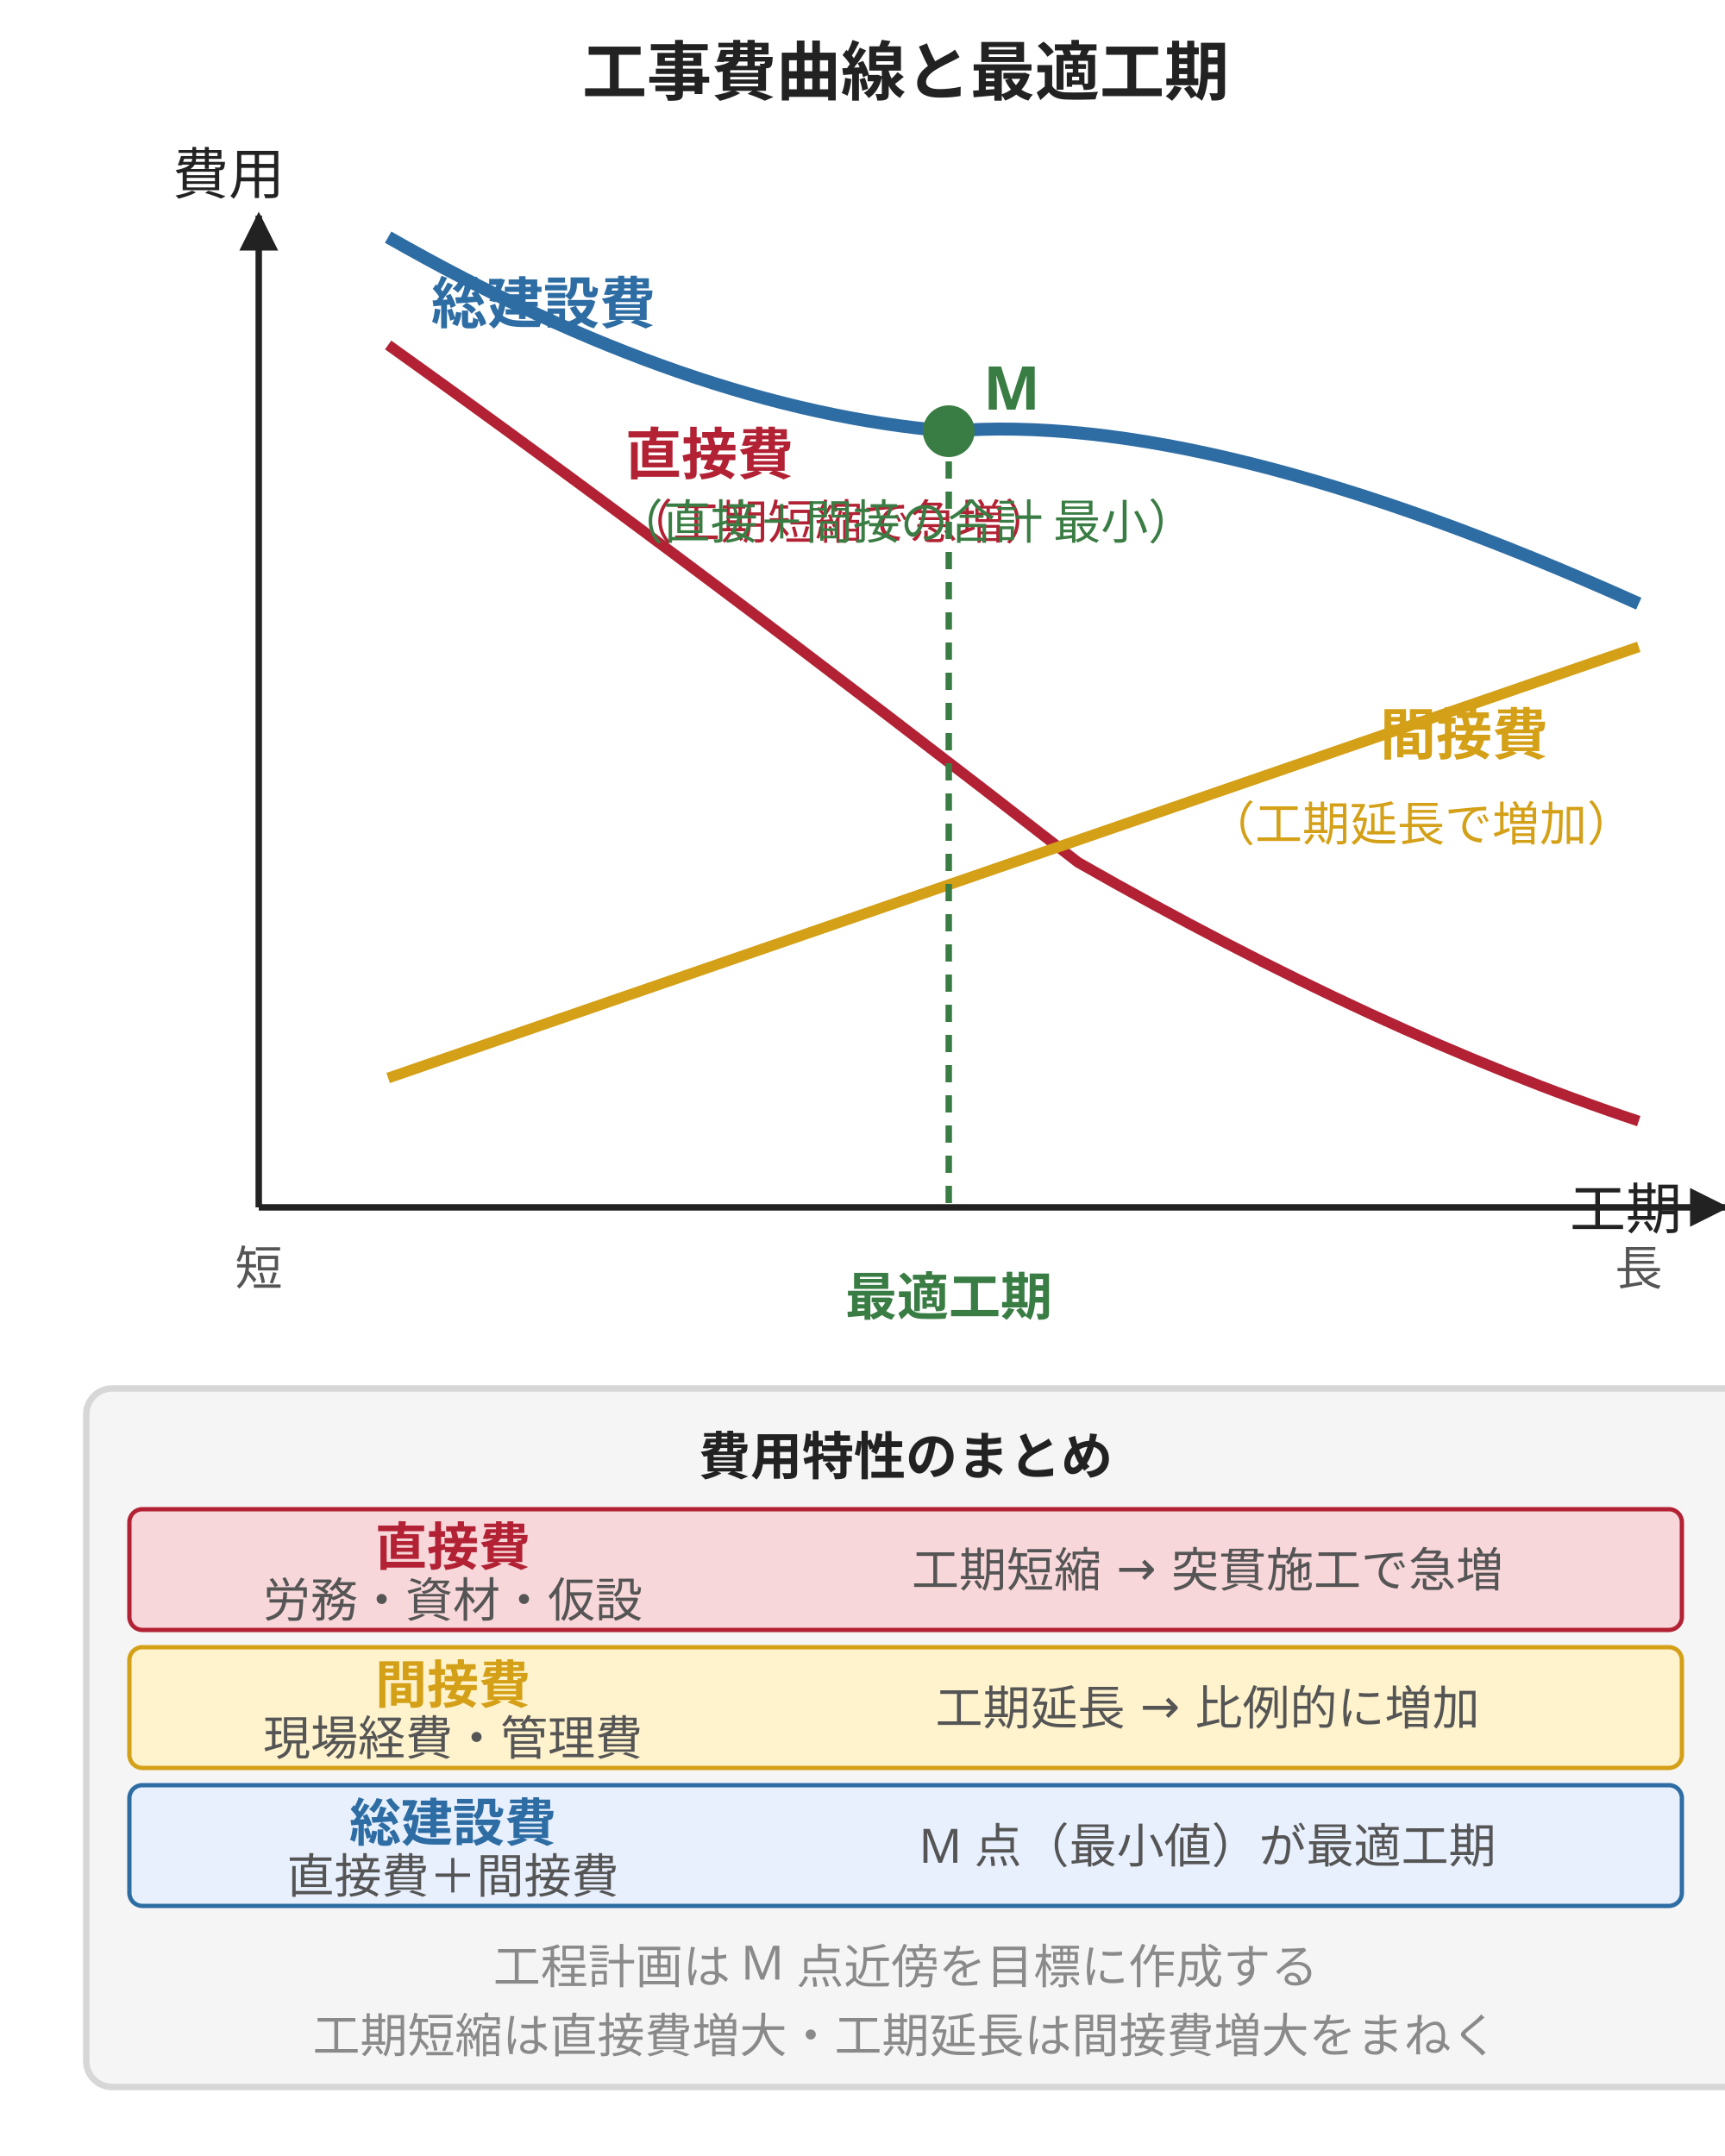
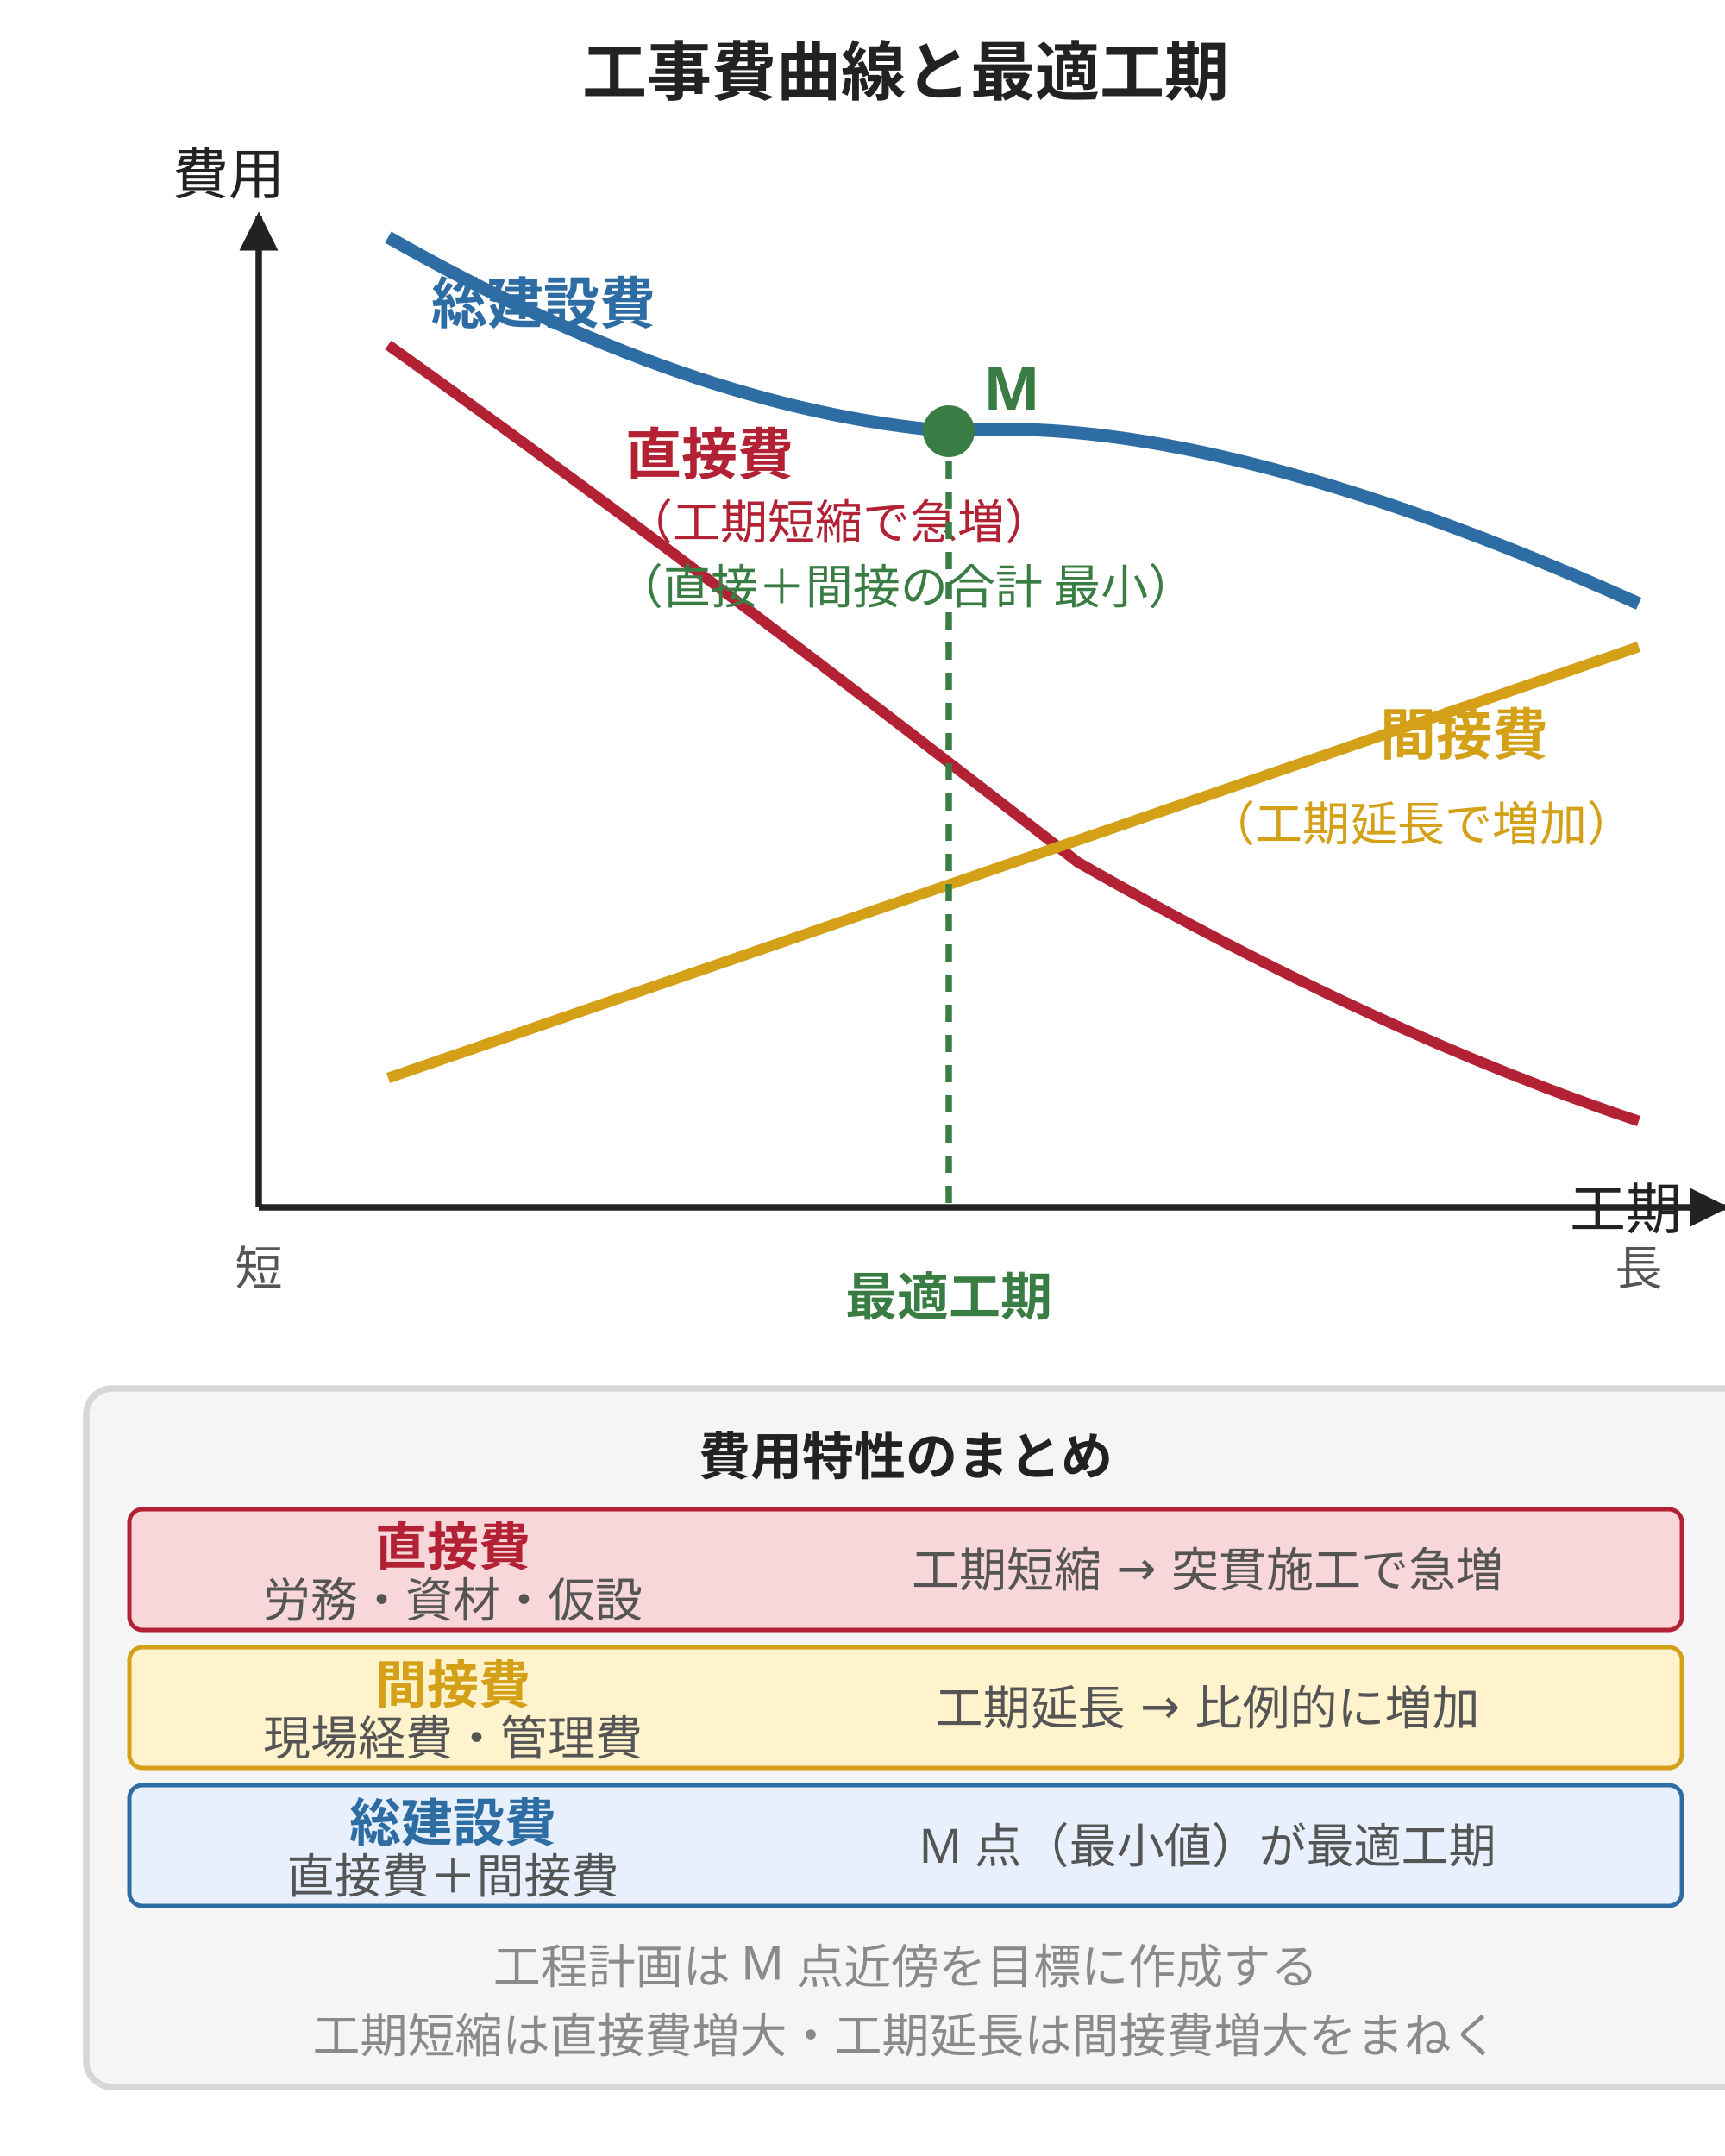
<svg xmlns="http://www.w3.org/2000/svg" viewBox="0 0 400 500" style="max-width:400px;width:100%" role="img" aria-label="工事費曲線：直接費・間接費・総建設費と最適工期">
  <defs>
    <marker id="axArr" viewBox="0 0 10 10" refX="9" refY="5" markerWidth="6" markerHeight="6" orient="auto">
      <path d="M0,0 L10,5 L0,10 z" fill="#222" />
    </marker>
  </defs>
  <text x="210" y="22" text-anchor="middle" font-family="sans-serif" font-size="15" font-weight="bold" fill="#222">工事費曲線と最適工期</text>
  <line x1="60" y1="280" x2="400" y2="280" stroke="#222" stroke-width="1.5" marker-end="url(#axArr)" />
  <line x1="60" y1="280" x2="60" y2="50" stroke="#222" stroke-width="1.5" marker-end="url(#axArr)" />
  <text x="390" y="285" text-anchor="end" font-family="sans-serif" font-size="13" fill="#222">工期</text>
  <text x="40" y="45" font-family="sans-serif" font-size="13" fill="#222">費用</text>
  <text x="60" y="298" text-anchor="middle" font-family="sans-serif" font-size="11" fill="#555">短</text>
  <text x="380" y="298" text-anchor="middle" font-family="sans-serif" font-size="11" fill="#555">長</text>
  <path d="M 90 80 Q 160 130 250 200 Q 320 240 380 260" fill="none" stroke="#b22234" stroke-width="2.5" />
  <text x="145" y="110" font-family="sans-serif" font-size="13" font-weight="bold" fill="#b22234">直接費</text>
  <text x="145" y="125" font-family="sans-serif" font-size="11" fill="#b22234">（工期短縮で急増）</text>
  <line x1="90" y1="250" x2="380" y2="150" stroke="#d4a017" stroke-width="2.5" />
  <text x="320" y="175" font-family="sans-serif" font-size="13" font-weight="bold" fill="#d4a017">間接費</text>
  <text x="280" y="195" font-family="sans-serif" font-size="11" fill="#d4a017">（工期延長で増加）</text>
  <path d="M 90 55 Q 160 95 220 100 Q 280 95 380 140" fill="none" stroke="#2e6da4" stroke-width="3" />
  <text x="100" y="75" font-family="sans-serif" font-size="13" font-weight="bold" fill="#2e6da4">総建設費</text>
  <circle cx="220" cy="100" r="6" fill="#3a7d44" />
  <text x="228" y="95" font-family="sans-serif" font-size="14" font-weight="bold" fill="#3a7d44">M</text>
  <line x1="220" y1="100" x2="220" y2="280" stroke="#3a7d44" stroke-width="1.5" stroke-dasharray="4 3" />
  <text x="220" y="305" text-anchor="middle" font-family="sans-serif" font-size="12" font-weight="bold" fill="#3a7d44">最適工期</text>
-   <text x="210" y="125" text-anchor="middle" font-family="sans-serif" font-size="11" fill="#3a7d44">（直接＋間接の合計 最小）</text>
+   <text x="210" y="140" text-anchor="middle" font-family="sans-serif" font-size="11" fill="#3a7d44">（直接＋間接の合計 最小）</text>
  <rect x="20" y="322" width="400" height="162" rx="6" fill="#f5f5f5" stroke="#d7d7d7" stroke-width="1.5" />
  <text x="210" y="342" text-anchor="middle" font-family="sans-serif" font-size="12" font-weight="bold" fill="#222">費用特性のまとめ</text>
  <rect x="30" y="350" width="360" height="28" rx="3" fill="#f8d7da" stroke="#b22234" stroke-width="1" />
  <text x="105" y="363" text-anchor="middle" font-family="sans-serif" font-size="12" font-weight="bold" fill="#b22234">直接費</text>
  <text x="105" y="375" text-anchor="middle" font-family="sans-serif" font-size="11" fill="#555">労務・資材・仮設</text>
  <text x="280" y="368" text-anchor="middle" font-family="sans-serif" font-size="11" fill="#555">工期短縮 → 突貫施工で急増</text>
  <rect x="30" y="382" width="360" height="28" rx="3" fill="#fff3cd" stroke="#d4a017" stroke-width="1" />
  <text x="105" y="395" text-anchor="middle" font-family="sans-serif" font-size="12" font-weight="bold" fill="#d4a017">間接費</text>
  <text x="105" y="407" text-anchor="middle" font-family="sans-serif" font-size="11" fill="#555">現場経費・管理費</text>
  <text x="280" y="400" text-anchor="middle" font-family="sans-serif" font-size="11" fill="#555">工期延長 → 比例的に増加</text>
  <rect x="30" y="414" width="360" height="28" rx="3" fill="#e8f0fe" stroke="#2e6da4" stroke-width="1" />
  <text x="105" y="427" text-anchor="middle" font-family="sans-serif" font-size="12" font-weight="bold" fill="#2e6da4">総建設費</text>
  <text x="105" y="439" text-anchor="middle" font-family="sans-serif" font-size="11" fill="#555">直接費＋間接費</text>
  <text x="280" y="432" text-anchor="middle" font-family="sans-serif" font-size="11" fill="#555">M 点（最小値）が最適工期</text>
  <text x="210" y="460" text-anchor="middle" font-family="sans-serif" font-size="11" fill="#8a8a8a">工程計画は M 点近傍を目標に作成する</text>
  <text x="210" y="476" text-anchor="middle" font-family="sans-serif" font-size="11" fill="#8a8a8a">工期短縮は直接費増大・工期延長は間接費増大をまねく</text>
</svg>
